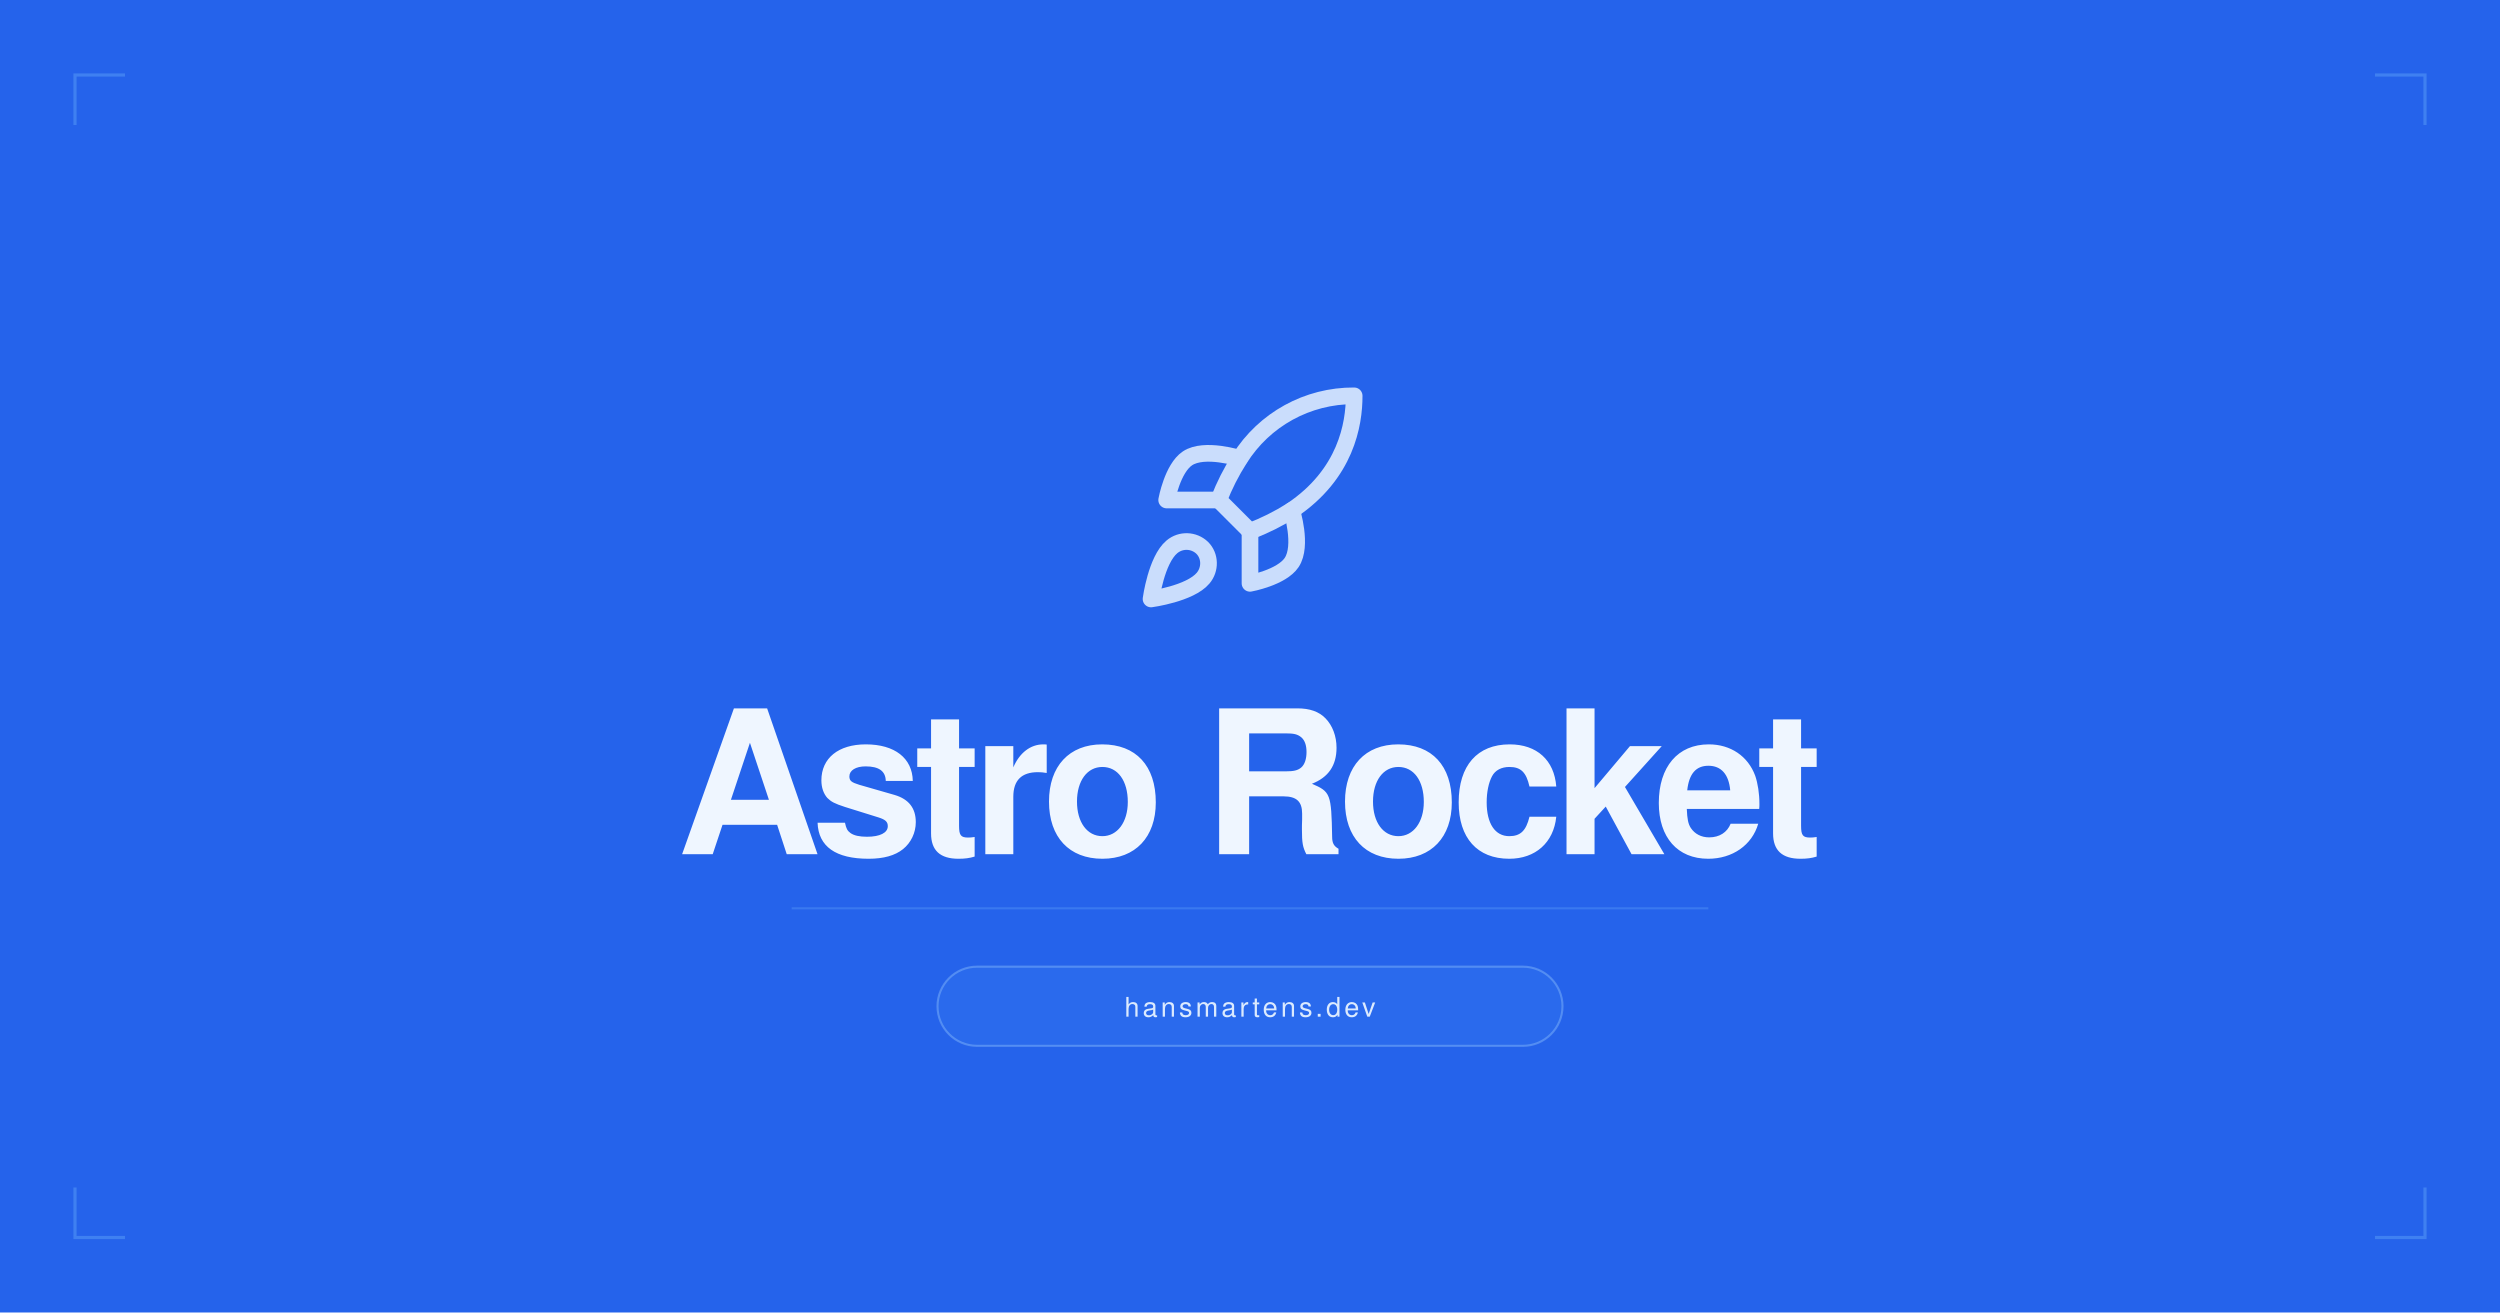
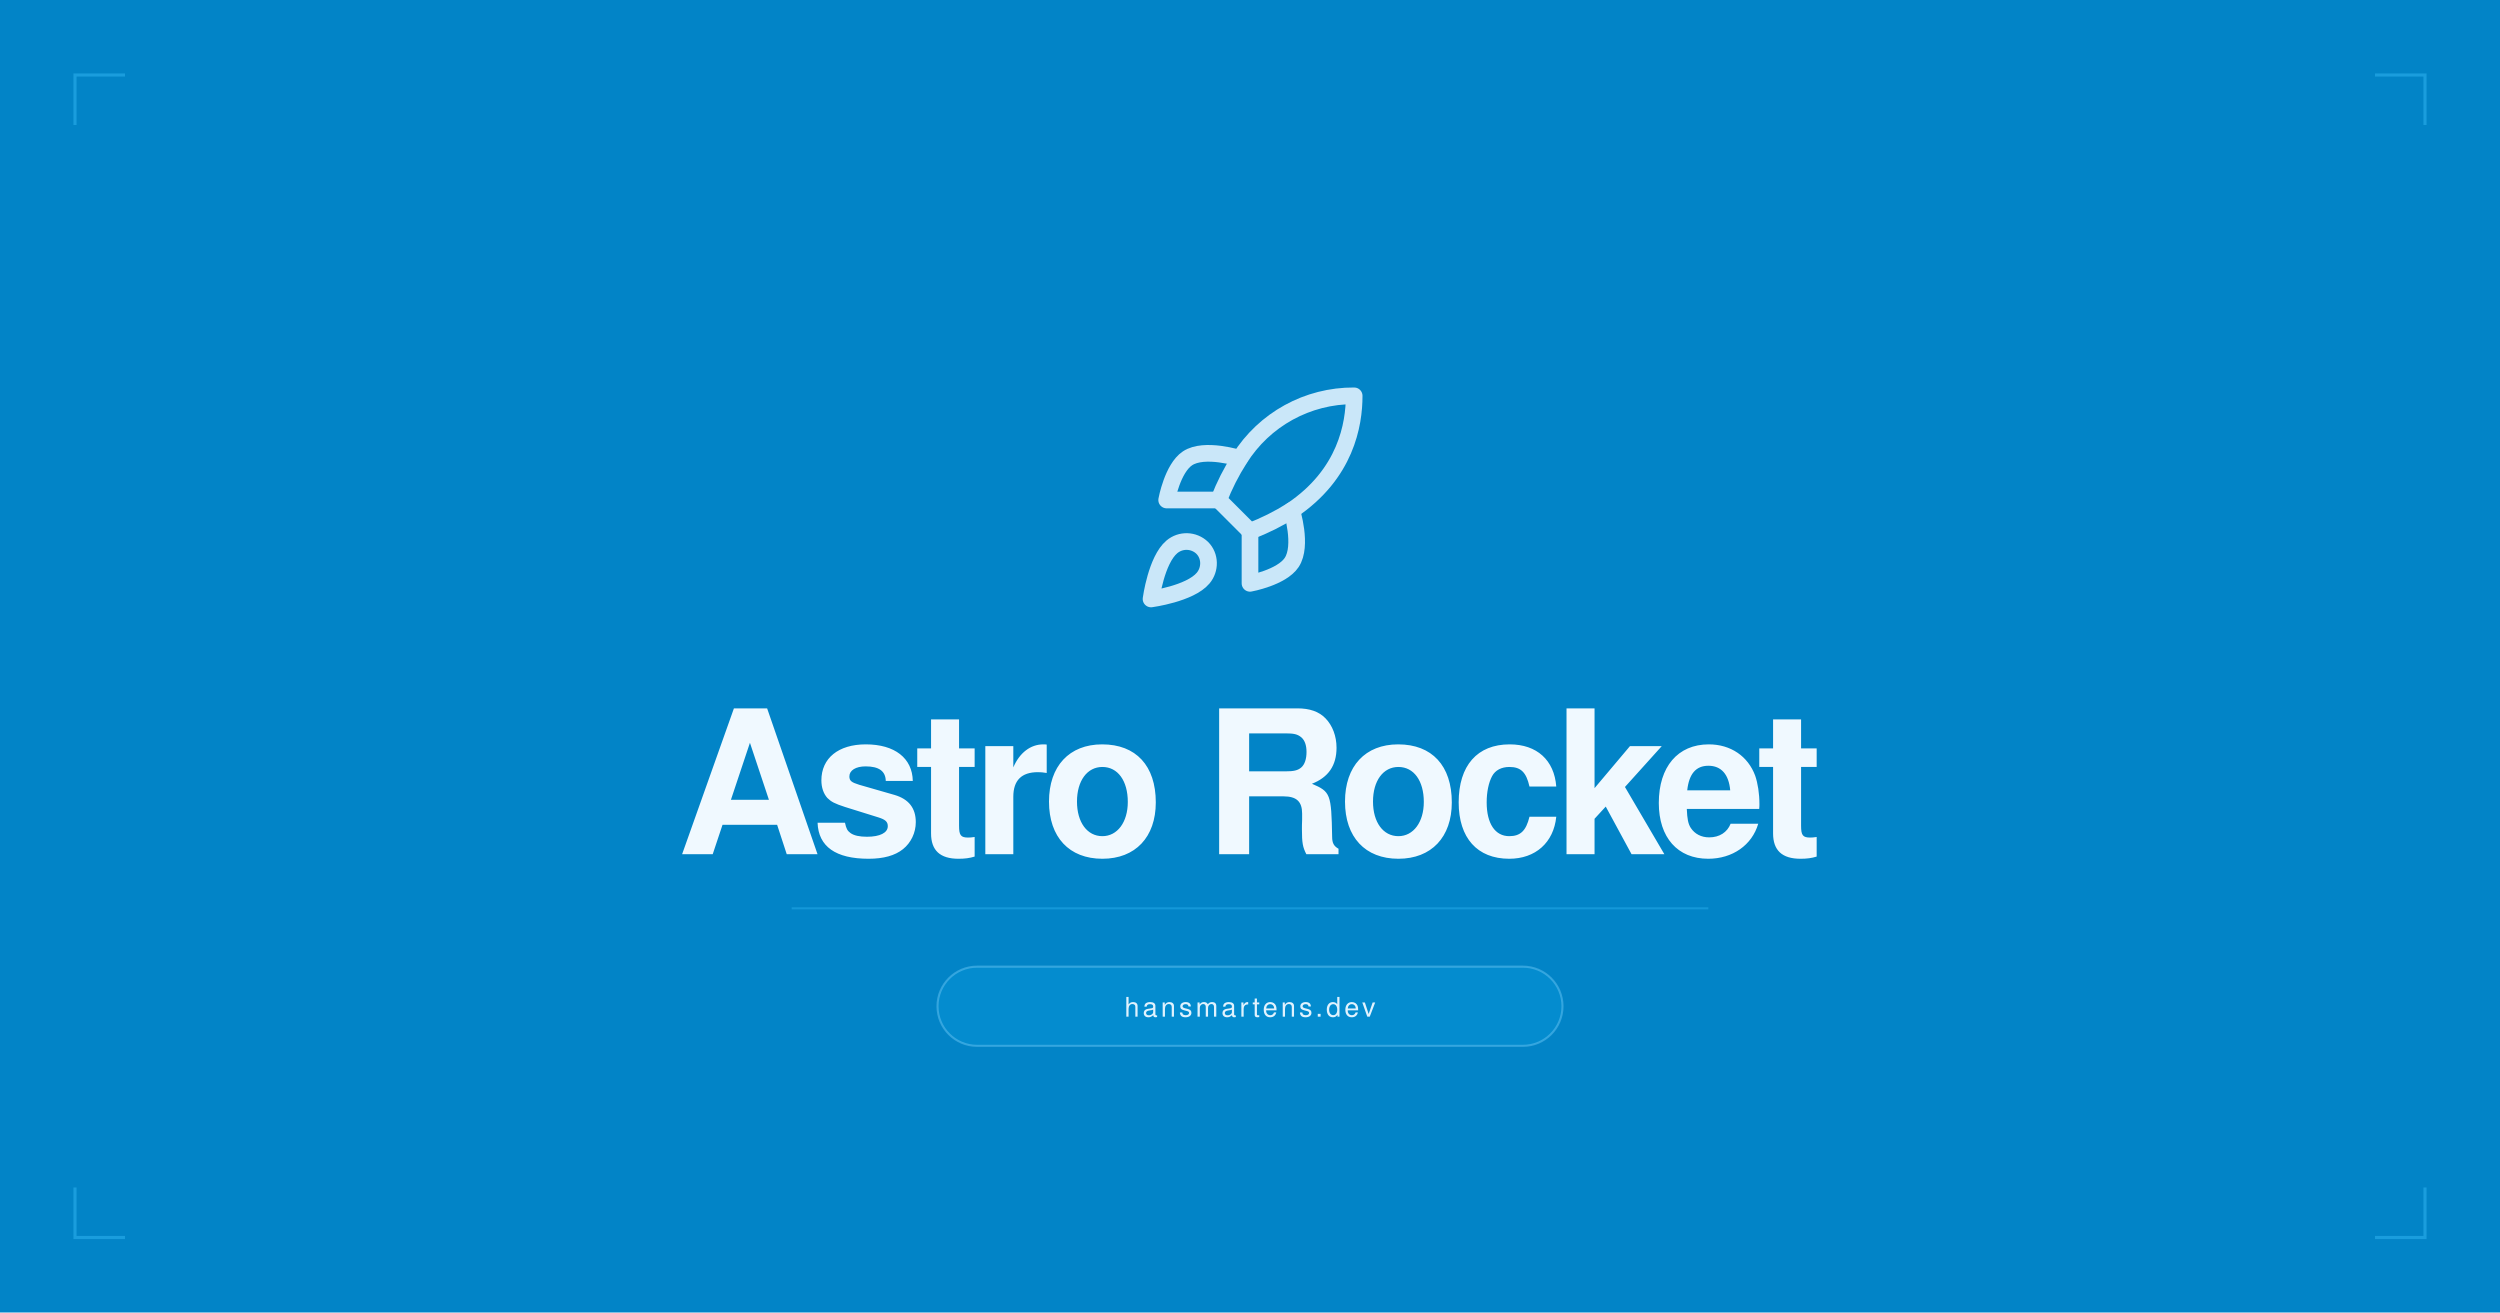
<svg xmlns="http://www.w3.org/2000/svg" width="1200" height="630" viewBox="0 0 1200 630" fill="none">
-   <rect width="1200" height="630" fill="#2563eb" />
-   <g transform="translate(540, 180) scale(5)" stroke="#dbeafe" stroke-width="1.6" stroke-linecap="round" stroke-linejoin="round" fill="none" opacity="0.9">
+   <rect width="1200" height="630" fill="#0284c7" />
+   <g transform="translate(540, 180) scale(5)" stroke="#e0f2fe" stroke-width="1.6" stroke-linecap="round" stroke-linejoin="round" fill="none" opacity="0.9">
    <path d="M4.5 16.5c-1.5 1.26-2 5-2 5s3.74-.5 5-2c.71-.84.7-2.13-.09-2.91a2.18 2.18 0 0 0-2.91-.09z" />
    <path d="m12 15-3-3a22 22 0 0 1 2-3.95A12.88 12.88 0 0 1 22 2c0 2.72-.78 7.5-6 11a22.35 22.35 0 0 1-4 2z" />
    <path d="M9 12H4s.55-3.03 2-4c1.62-1.08 5 0 5 0" />
    <path d="M12 15v5s3.03-.55 4-2c1.08-1.62 0-5 0-5" />
  </g>
-   <text x="600" y="410" font-size="96" text-anchor="middle" letter-spacing="-4" fill="#eff6ff" font-family="system-ui, -apple-system, 'Segoe UI', Helvetica, Arial, sans-serif" font-weight="800">Astro Rocket</text>
-   <line x1="380" y1="436" x2="820" y2="436" stroke="#60a5fa" stroke-width="1" stroke-opacity="0.35" />
-   <rect x="450" y="464" width="300" height="38" rx="19" fill="#3b82f6" fill-opacity="0.25" stroke="#93c5fd" stroke-opacity="0.4" stroke-width="1" />
-   <text x="600" y="488" font-size="13" text-anchor="middle" letter-spacing="1.5" fill="#dbeafe" font-family="system-ui, -apple-system, 'Segoe UI', Helvetica, Arial, sans-serif">hansmartens.dev</text>
-   <path d="M 36 60 L 36 36 L 60 36" stroke="#60a5fa" stroke-width="1.5" fill="none" stroke-opacity="0.45" />
-   <path d="M 1140 36 L 1164 36 L 1164 60" stroke="#60a5fa" stroke-width="1.5" fill="none" stroke-opacity="0.45" />
-   <path d="M 36 570 L 36 594 L 60 594" stroke="#60a5fa" stroke-width="1.5" fill="none" stroke-opacity="0.45" />
-   <path d="M 1140 594 L 1164 594 L 1164 570" stroke="#60a5fa" stroke-width="1.5" fill="none" stroke-opacity="0.45" />
+   <text x="600" y="410" font-size="96" text-anchor="middle" letter-spacing="-4" fill="#f0f9ff" font-family="system-ui, -apple-system, 'Segoe UI', Helvetica, Arial, sans-serif" font-weight="800">Astro Rocket</text>
+   <line x1="380" y1="436" x2="820" y2="436" stroke="#38bdf8" stroke-width="1" stroke-opacity="0.35" />
+   <rect x="450" y="464" width="300" height="38" rx="19" fill="#0ea5e9" fill-opacity="0.25" stroke="#7dd3fc" stroke-opacity="0.4" stroke-width="1" />
+   <text x="600" y="488" font-size="13" text-anchor="middle" letter-spacing="1.5" fill="#e0f2fe" font-family="system-ui, -apple-system, 'Segoe UI', Helvetica, Arial, sans-serif">hansmartens.dev</text>
+   <path d="M 36 60 L 36 36 L 60 36" stroke="#38bdf8" stroke-width="1.5" fill="none" stroke-opacity="0.45" />
+   <path d="M 1140 36 L 1164 36 L 1164 60" stroke="#38bdf8" stroke-width="1.5" fill="none" stroke-opacity="0.45" />
+   <path d="M 36 570 L 36 594 L 60 594" stroke="#38bdf8" stroke-width="1.5" fill="none" stroke-opacity="0.45" />
+   <path d="M 1140 594 L 1164 594 L 1164 570" stroke="#38bdf8" stroke-width="1.5" fill="none" stroke-opacity="0.45" />
</svg>
